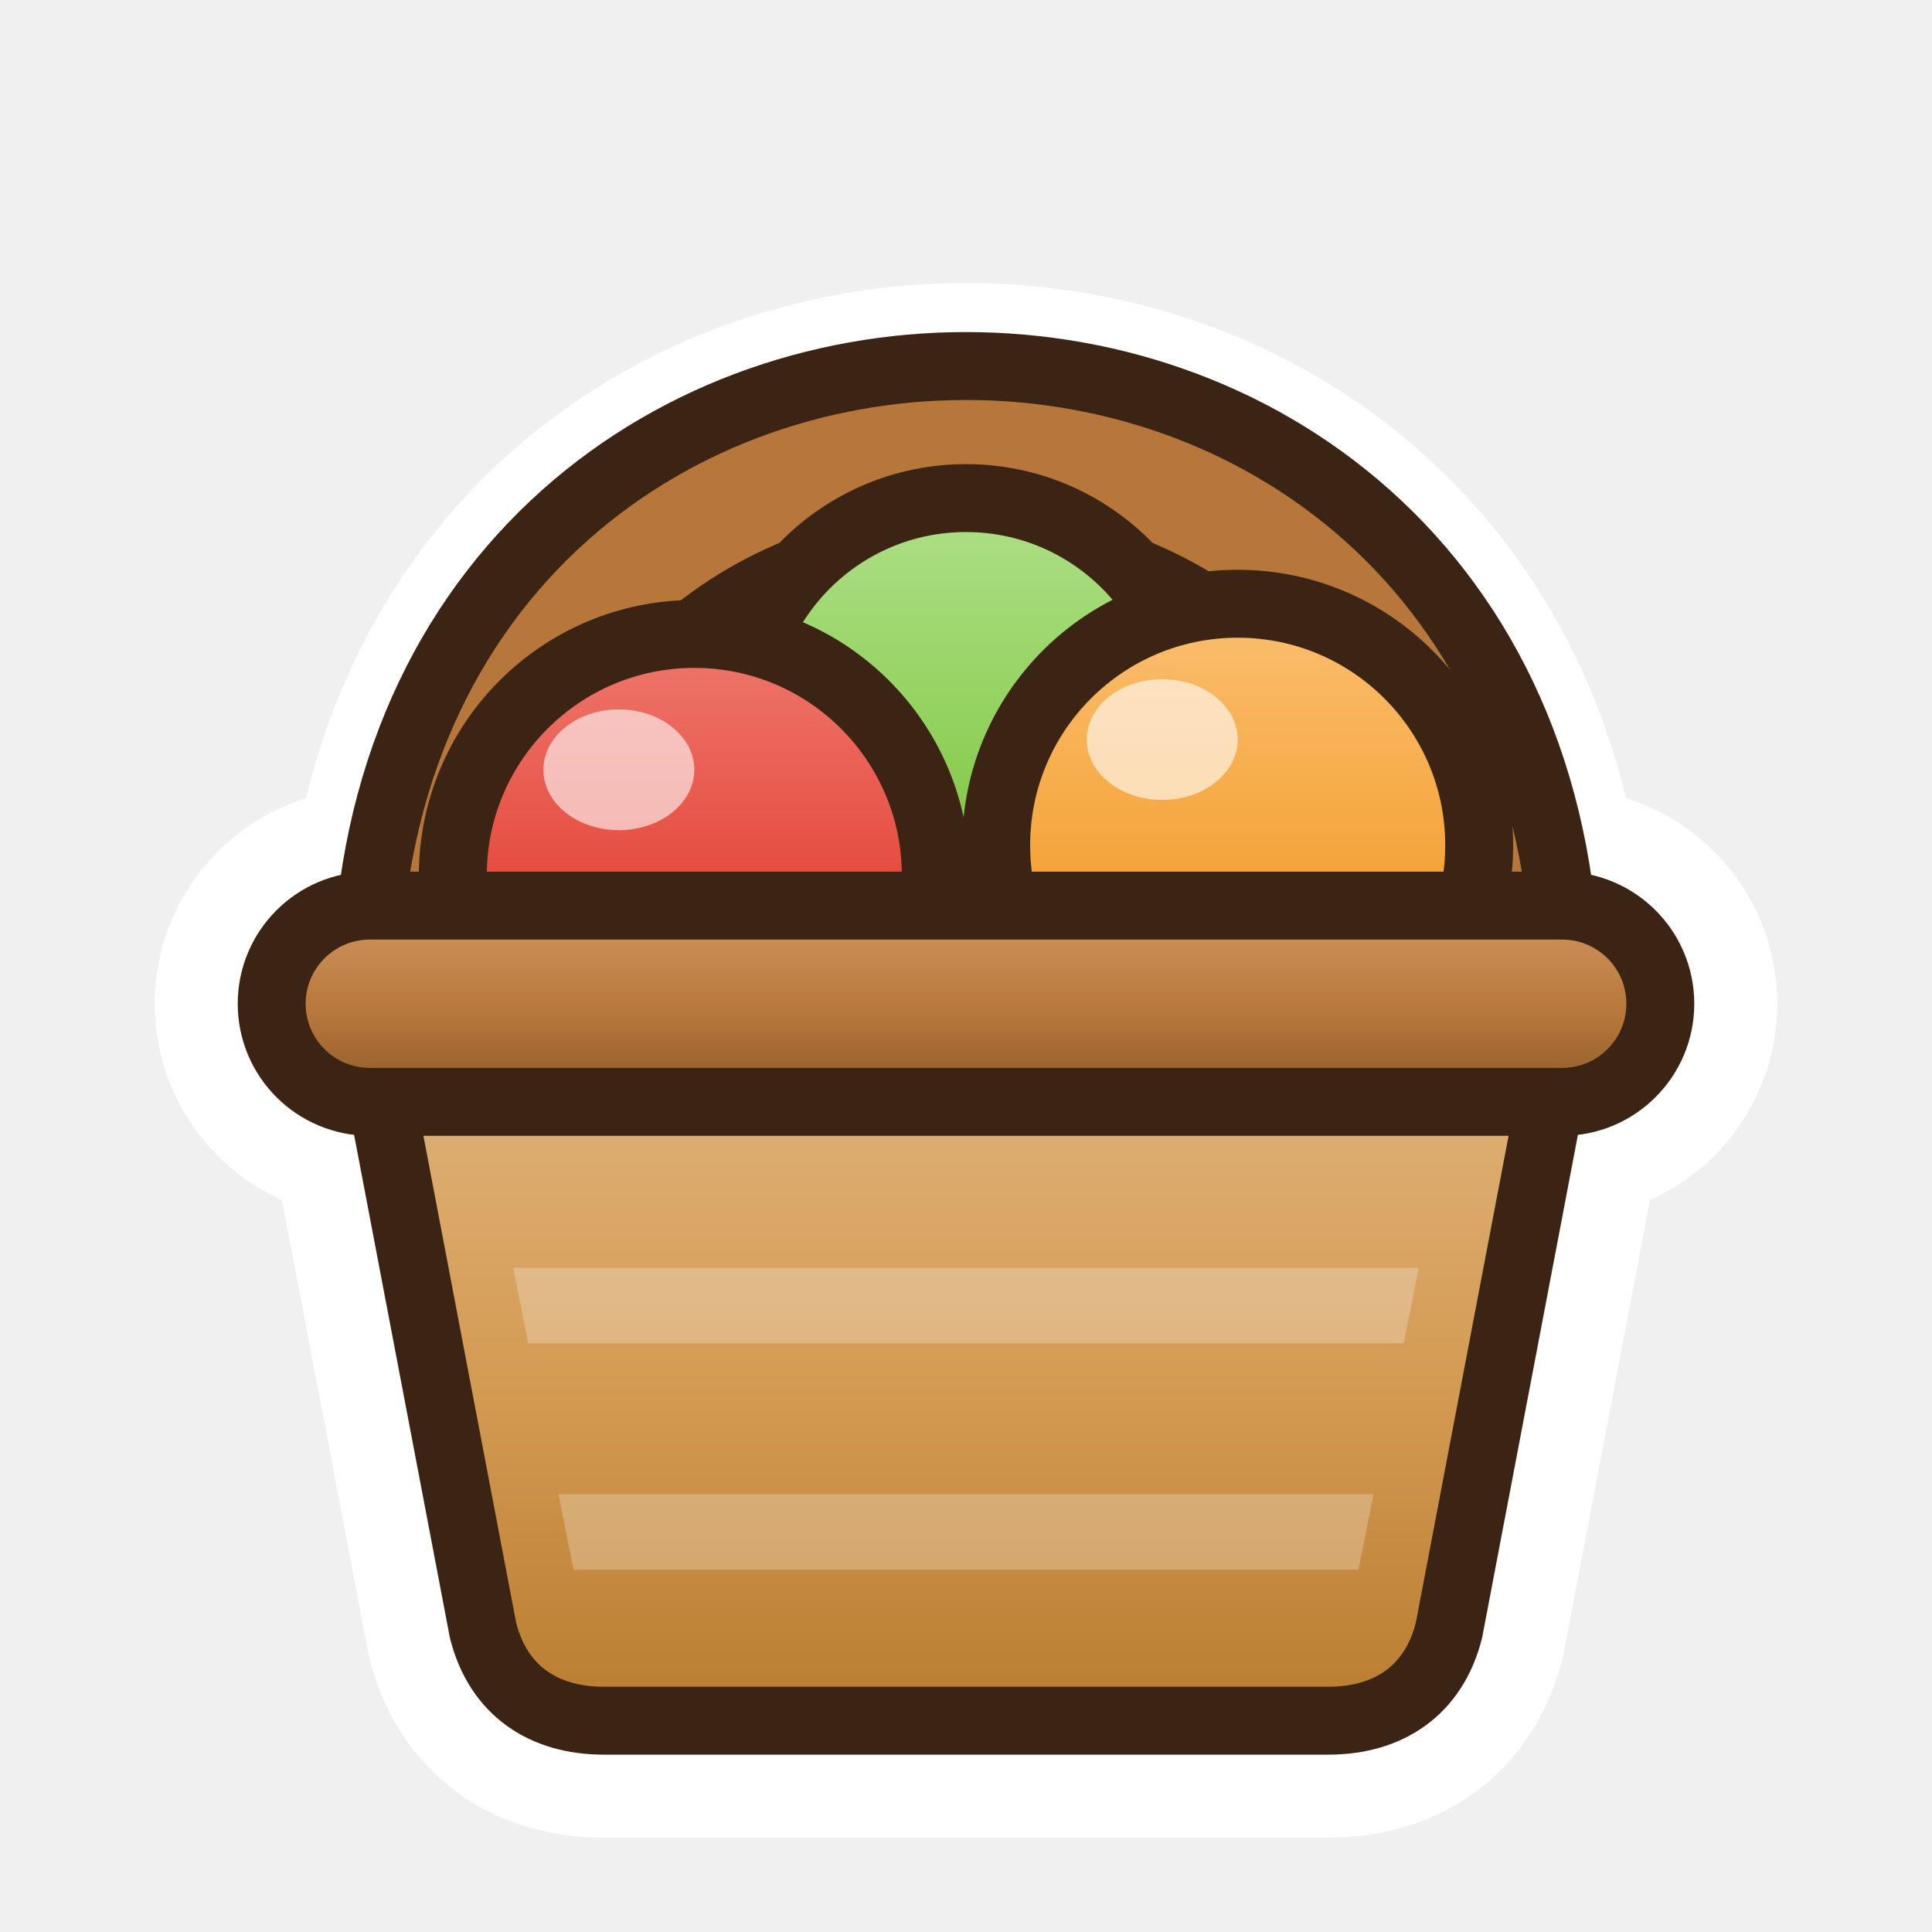
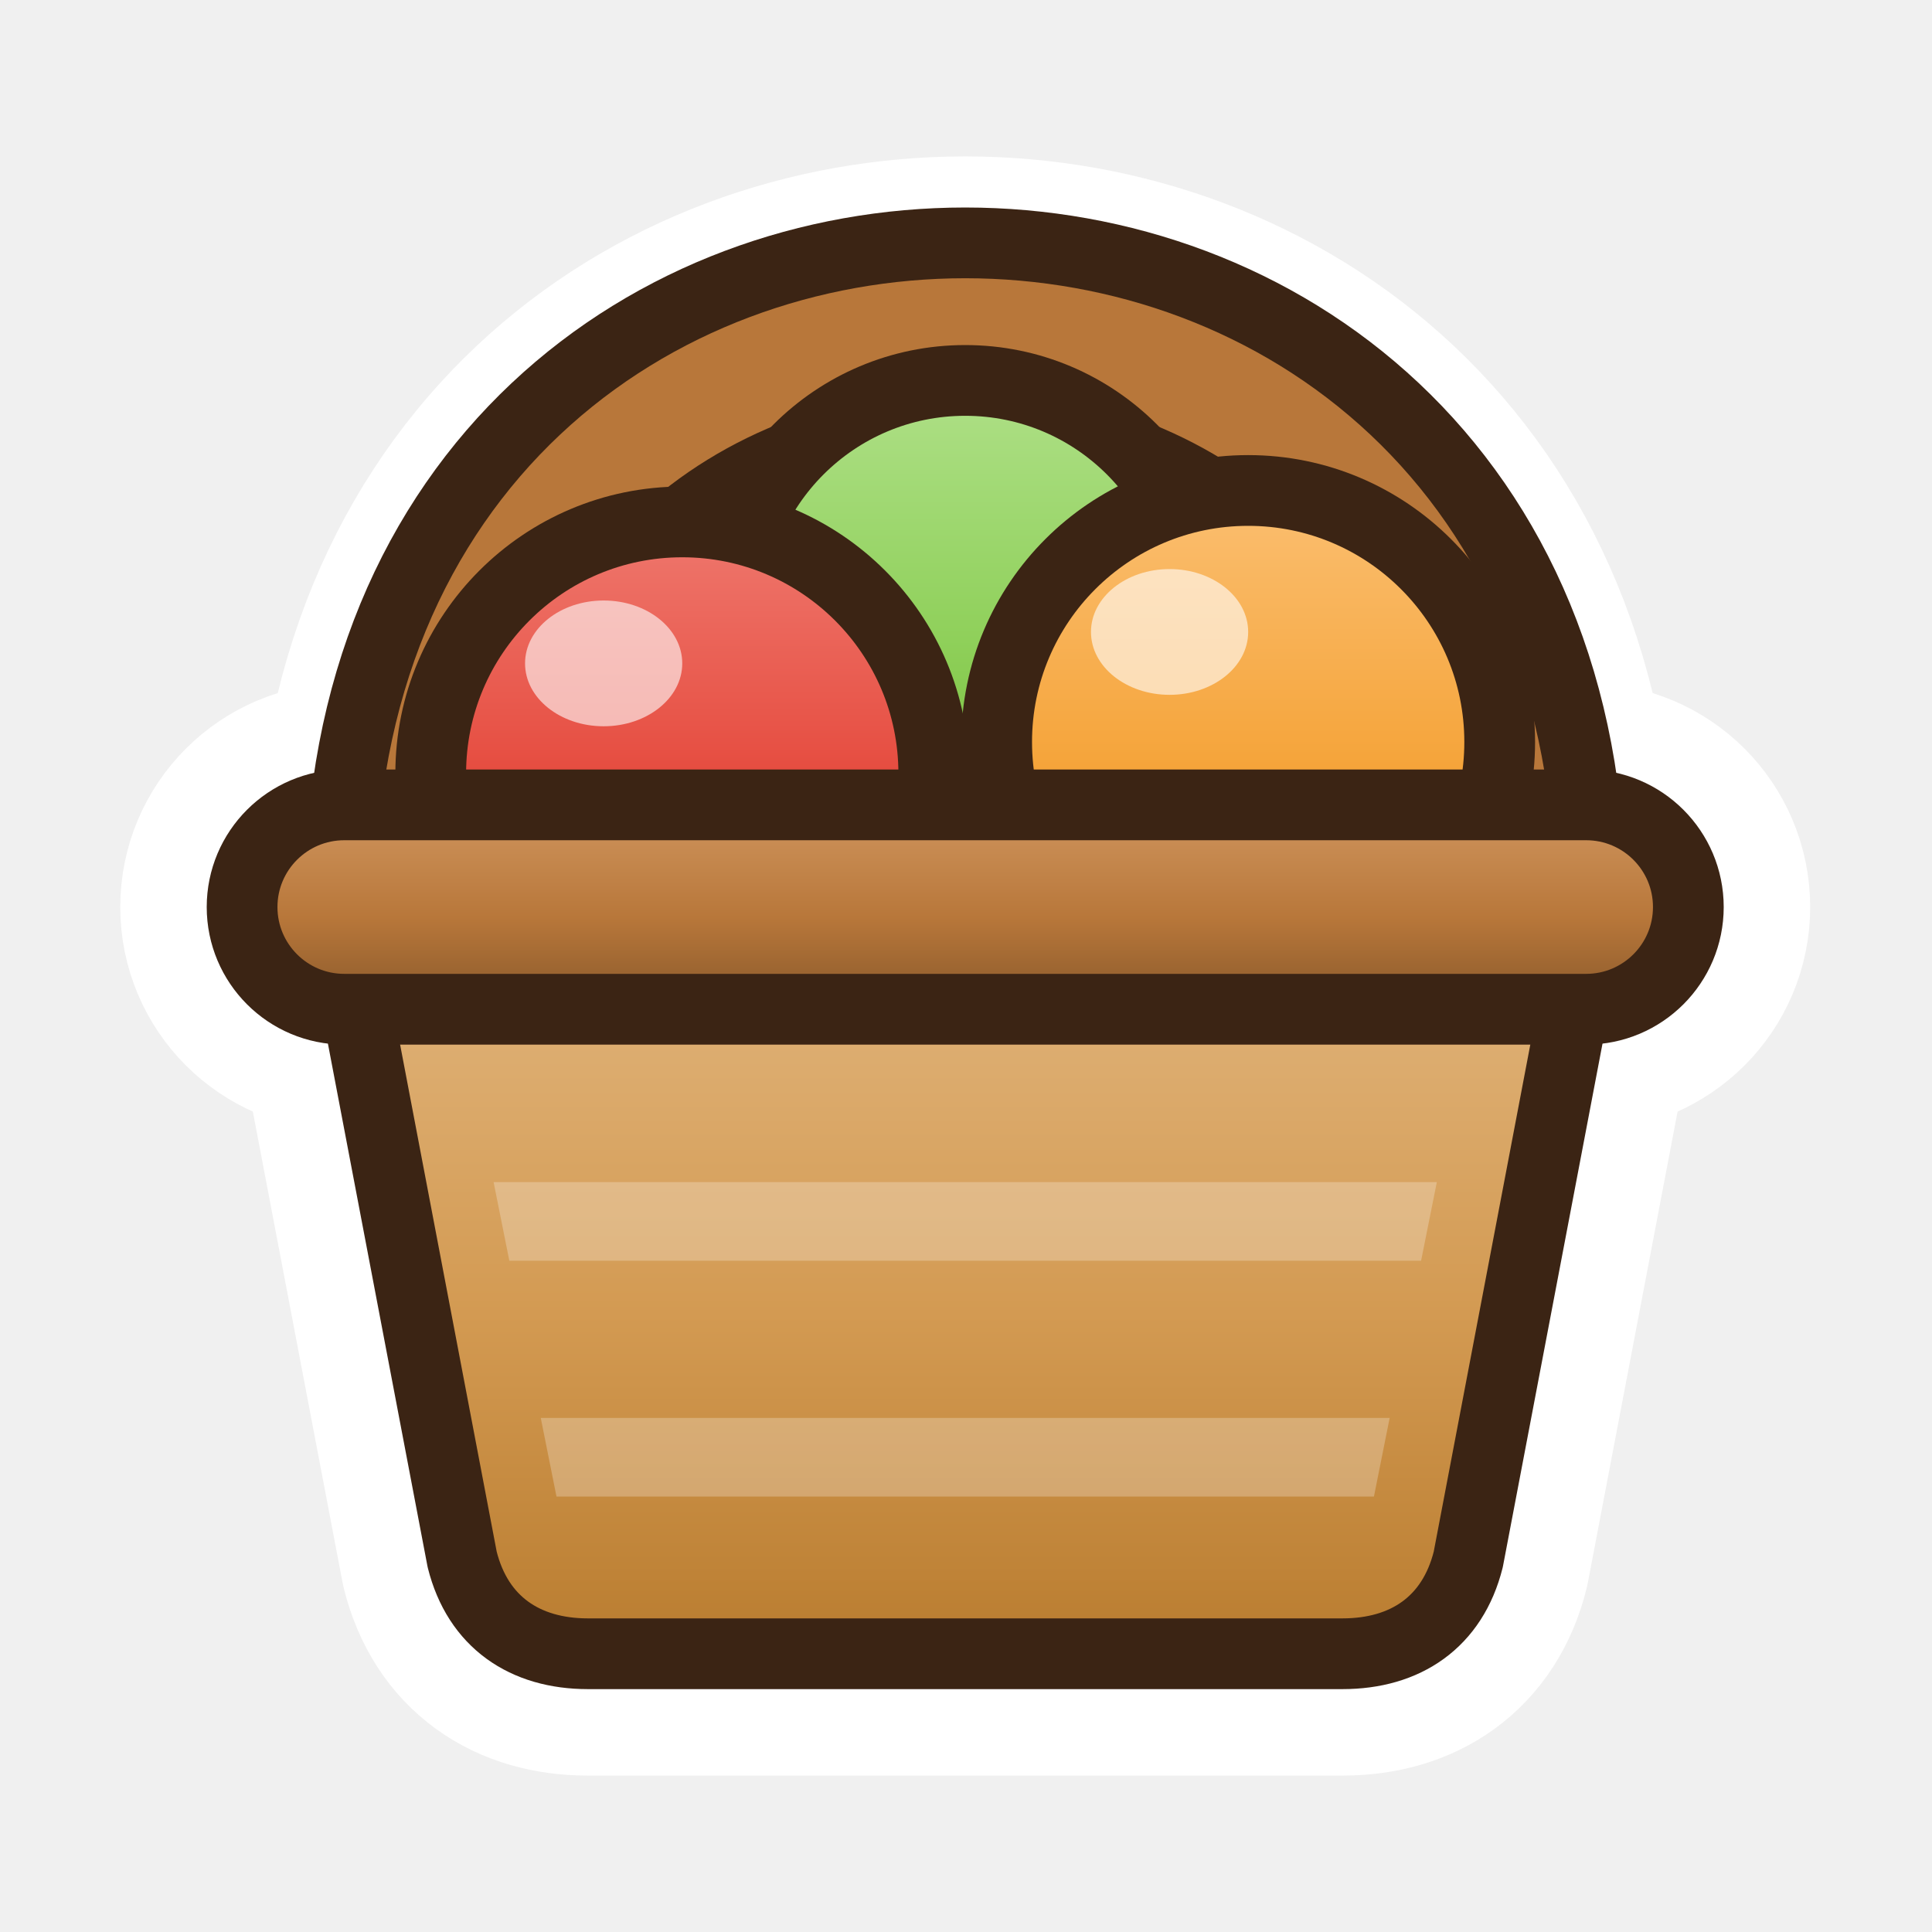
- <svg xmlns="http://www.w3.org/2000/svg" viewBox="0 0 128 128" width="128" height="128">
+ <svg xmlns="http://www.w3.org/2000/svg" viewBox="2.6 8.8 122.9 122.9" width="128" height="128">
  <defs>
    <linearGradient id="g1" gradientUnits="userSpaceOnUse" x1="0" y1="33.0" x2="0" y2="63.0">
      <stop offset="0" stop-color="#afe088" />
      <stop offset="0.55" stop-color="#8fd05a" />
      <stop offset="1" stop-color="#70b834" />
    </linearGradient>
    <linearGradient id="g2" gradientUnits="userSpaceOnUse" x1="0" y1="42.0" x2="0" y2="74.0">
      <stop offset="0" stop-color="#ef786e" />
      <stop offset="0.55" stop-color="#e5483b" />
      <stop offset="1" stop-color="#c8281b" />
    </linearGradient>
    <linearGradient id="g3" gradientUnits="userSpaceOnUse" x1="0" y1="40.0" x2="0" y2="72.0">
      <stop offset="0" stop-color="#fbbf71" />
      <stop offset="0.55" stop-color="#f5a43a" />
      <stop offset="1" stop-color="#e6880c" />
    </linearGradient>
    <linearGradient id="g4" gradientUnits="userSpaceOnUse" x1="0" y1="66.0" x2="0" y2="114.0">
      <stop offset="0" stop-color="#e2b780" />
      <stop offset="0.55" stop-color="#d39a52" />
      <stop offset="1" stop-color="#b97c2f" />
    </linearGradient>
    <linearGradient id="g5" gradientUnits="userSpaceOnUse" x1="0" y1="60.0" x2="0" y2="73.0">
      <stop offset="0" stop-color="#d0965f" />
      <stop offset="0.55" stop-color="#b8773a" />
      <stop offset="1" stop-color="#89592b" />
    </linearGradient>
  </defs>
  <path d="M30 66 C30 18 98 18 98 66" fill="none" stroke-linecap="round" stroke-linejoin="round" stroke="#ffffff" stroke-width="22.5" />
  <circle cx="64" cy="48" r="15" fill="#ffffff" stroke="#ffffff" stroke-width="15.5" stroke-linejoin="round" />
  <circle cx="46" cy="58" r="16" fill="#ffffff" stroke="#ffffff" stroke-width="15.5" stroke-linejoin="round" />
  <circle cx="82" cy="56" r="16" fill="#ffffff" stroke="#ffffff" stroke-width="15.5" stroke-linejoin="round" />
  <path d="M24 66 L104 66 L96 108 C95 112 92 114 88 114 L40 114 C36 114 33 112 32 108 Z" fill="#ffffff" stroke="#ffffff" stroke-width="15.5" stroke-linejoin="round" />
  <rect x="18" y="60" width="92" height="13" rx="6.5" fill="#ffffff" stroke="#ffffff" stroke-width="15.5" stroke-linejoin="round" />
  <path d="M30 66 C30 18 98 18 98 66" fill="none" stroke-linecap="round" stroke-linejoin="round" stroke="#3b2414" stroke-width="16.0" />
  <path d="M30 66 C30 18 98 18 98 66" fill="none" stroke-linecap="round" stroke-linejoin="round" stroke="#b8773a" stroke-width="7.0" />
  <circle cx="64" cy="48" r="15" fill="url(#g1)" stroke="#3b2414" stroke-width="4.5" stroke-linejoin="round" />
  <circle cx="46" cy="58" r="16" fill="url(#g2)" stroke="#3b2414" stroke-width="4.5" stroke-linejoin="round" />
  <circle cx="82" cy="56" r="16" fill="url(#g3)" stroke="#3b2414" stroke-width="4.5" stroke-linejoin="round" />
  <path d="M24 66 L104 66 L96 108 C95 112 92 114 88 114 L40 114 C36 114 33 112 32 108 Z" fill="url(#g4)" stroke="#3b2414" stroke-width="4.5" stroke-linejoin="round" />
  <rect x="18" y="60" width="92" height="13" rx="6.5" fill="url(#g5)" stroke="#3b2414" stroke-width="4.5" stroke-linejoin="round" />
  <ellipse cx="41" cy="51" rx="5" ry="4" fill="#ffffff" fill-opacity="0.6" />
  <ellipse cx="77" cy="49" rx="5" ry="4" fill="#ffffff" fill-opacity="0.6" />
  <path d="M34 84 L94 84 L93 89 L35 89 Z" fill="#ffffff" fill-opacity="0.25" />
  <path d="M37 99 L91 99 L90 104 L38 104 Z" fill="#ffffff" fill-opacity="0.25" />
</svg>
